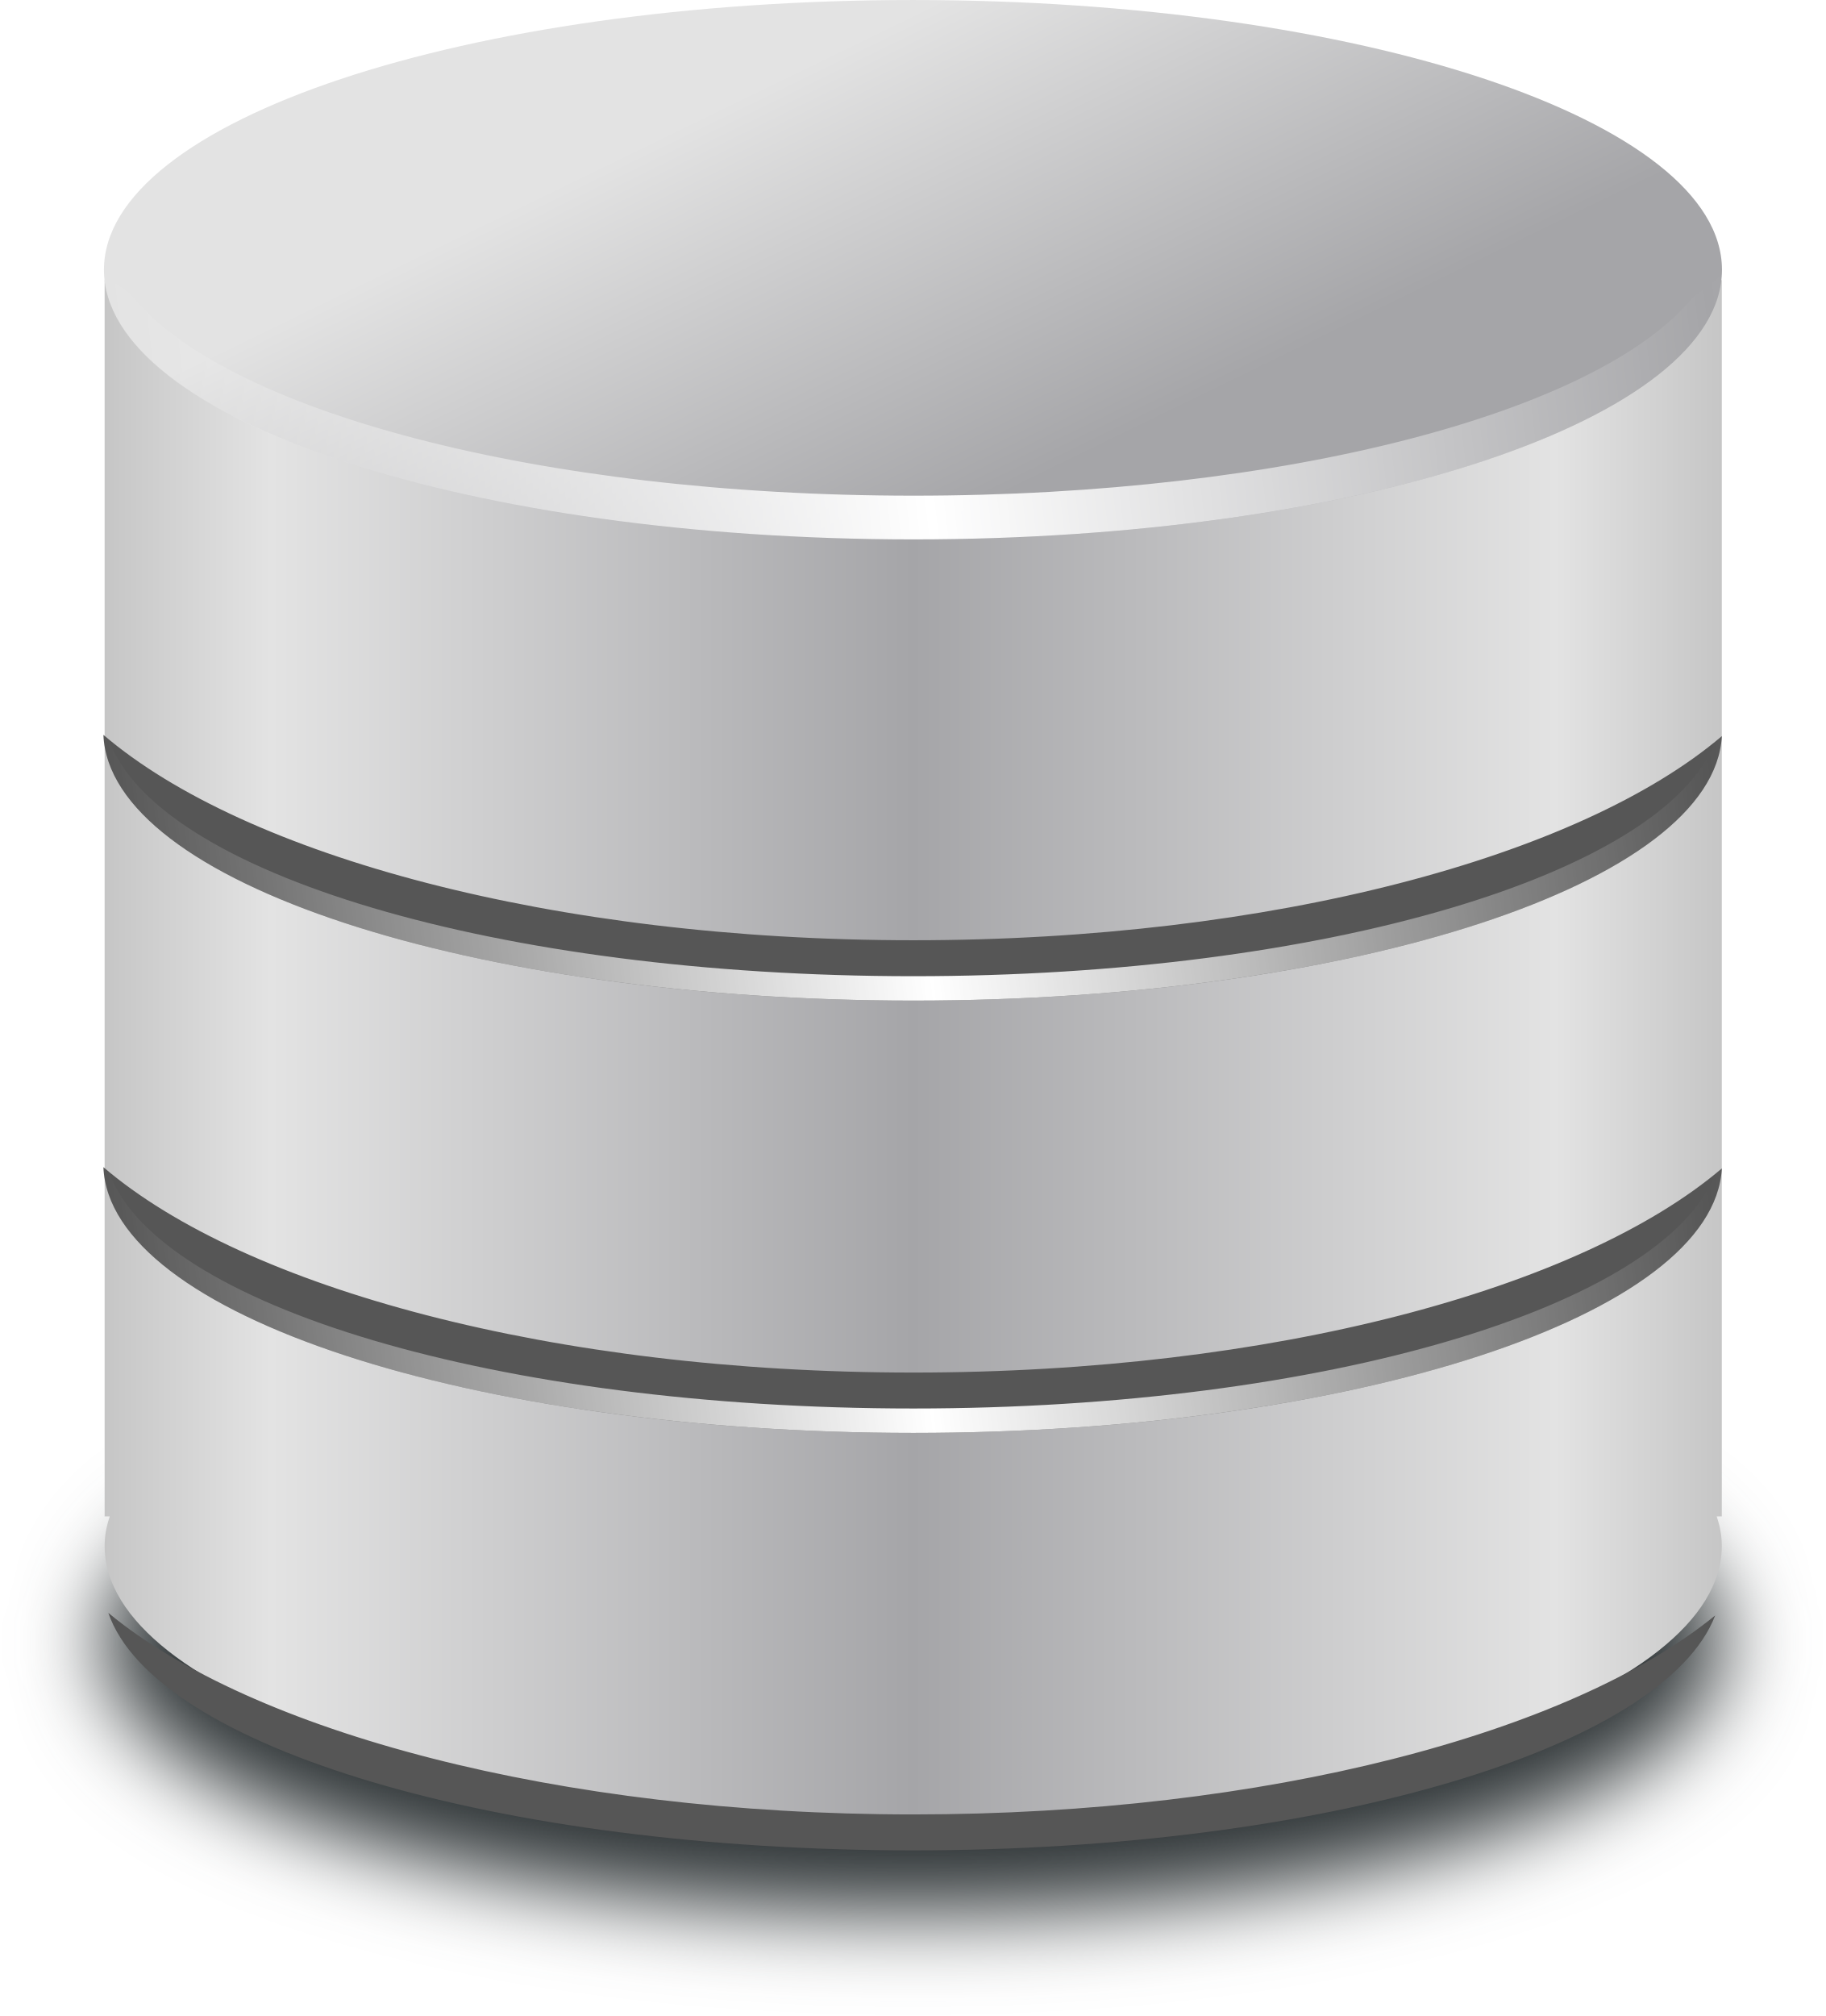
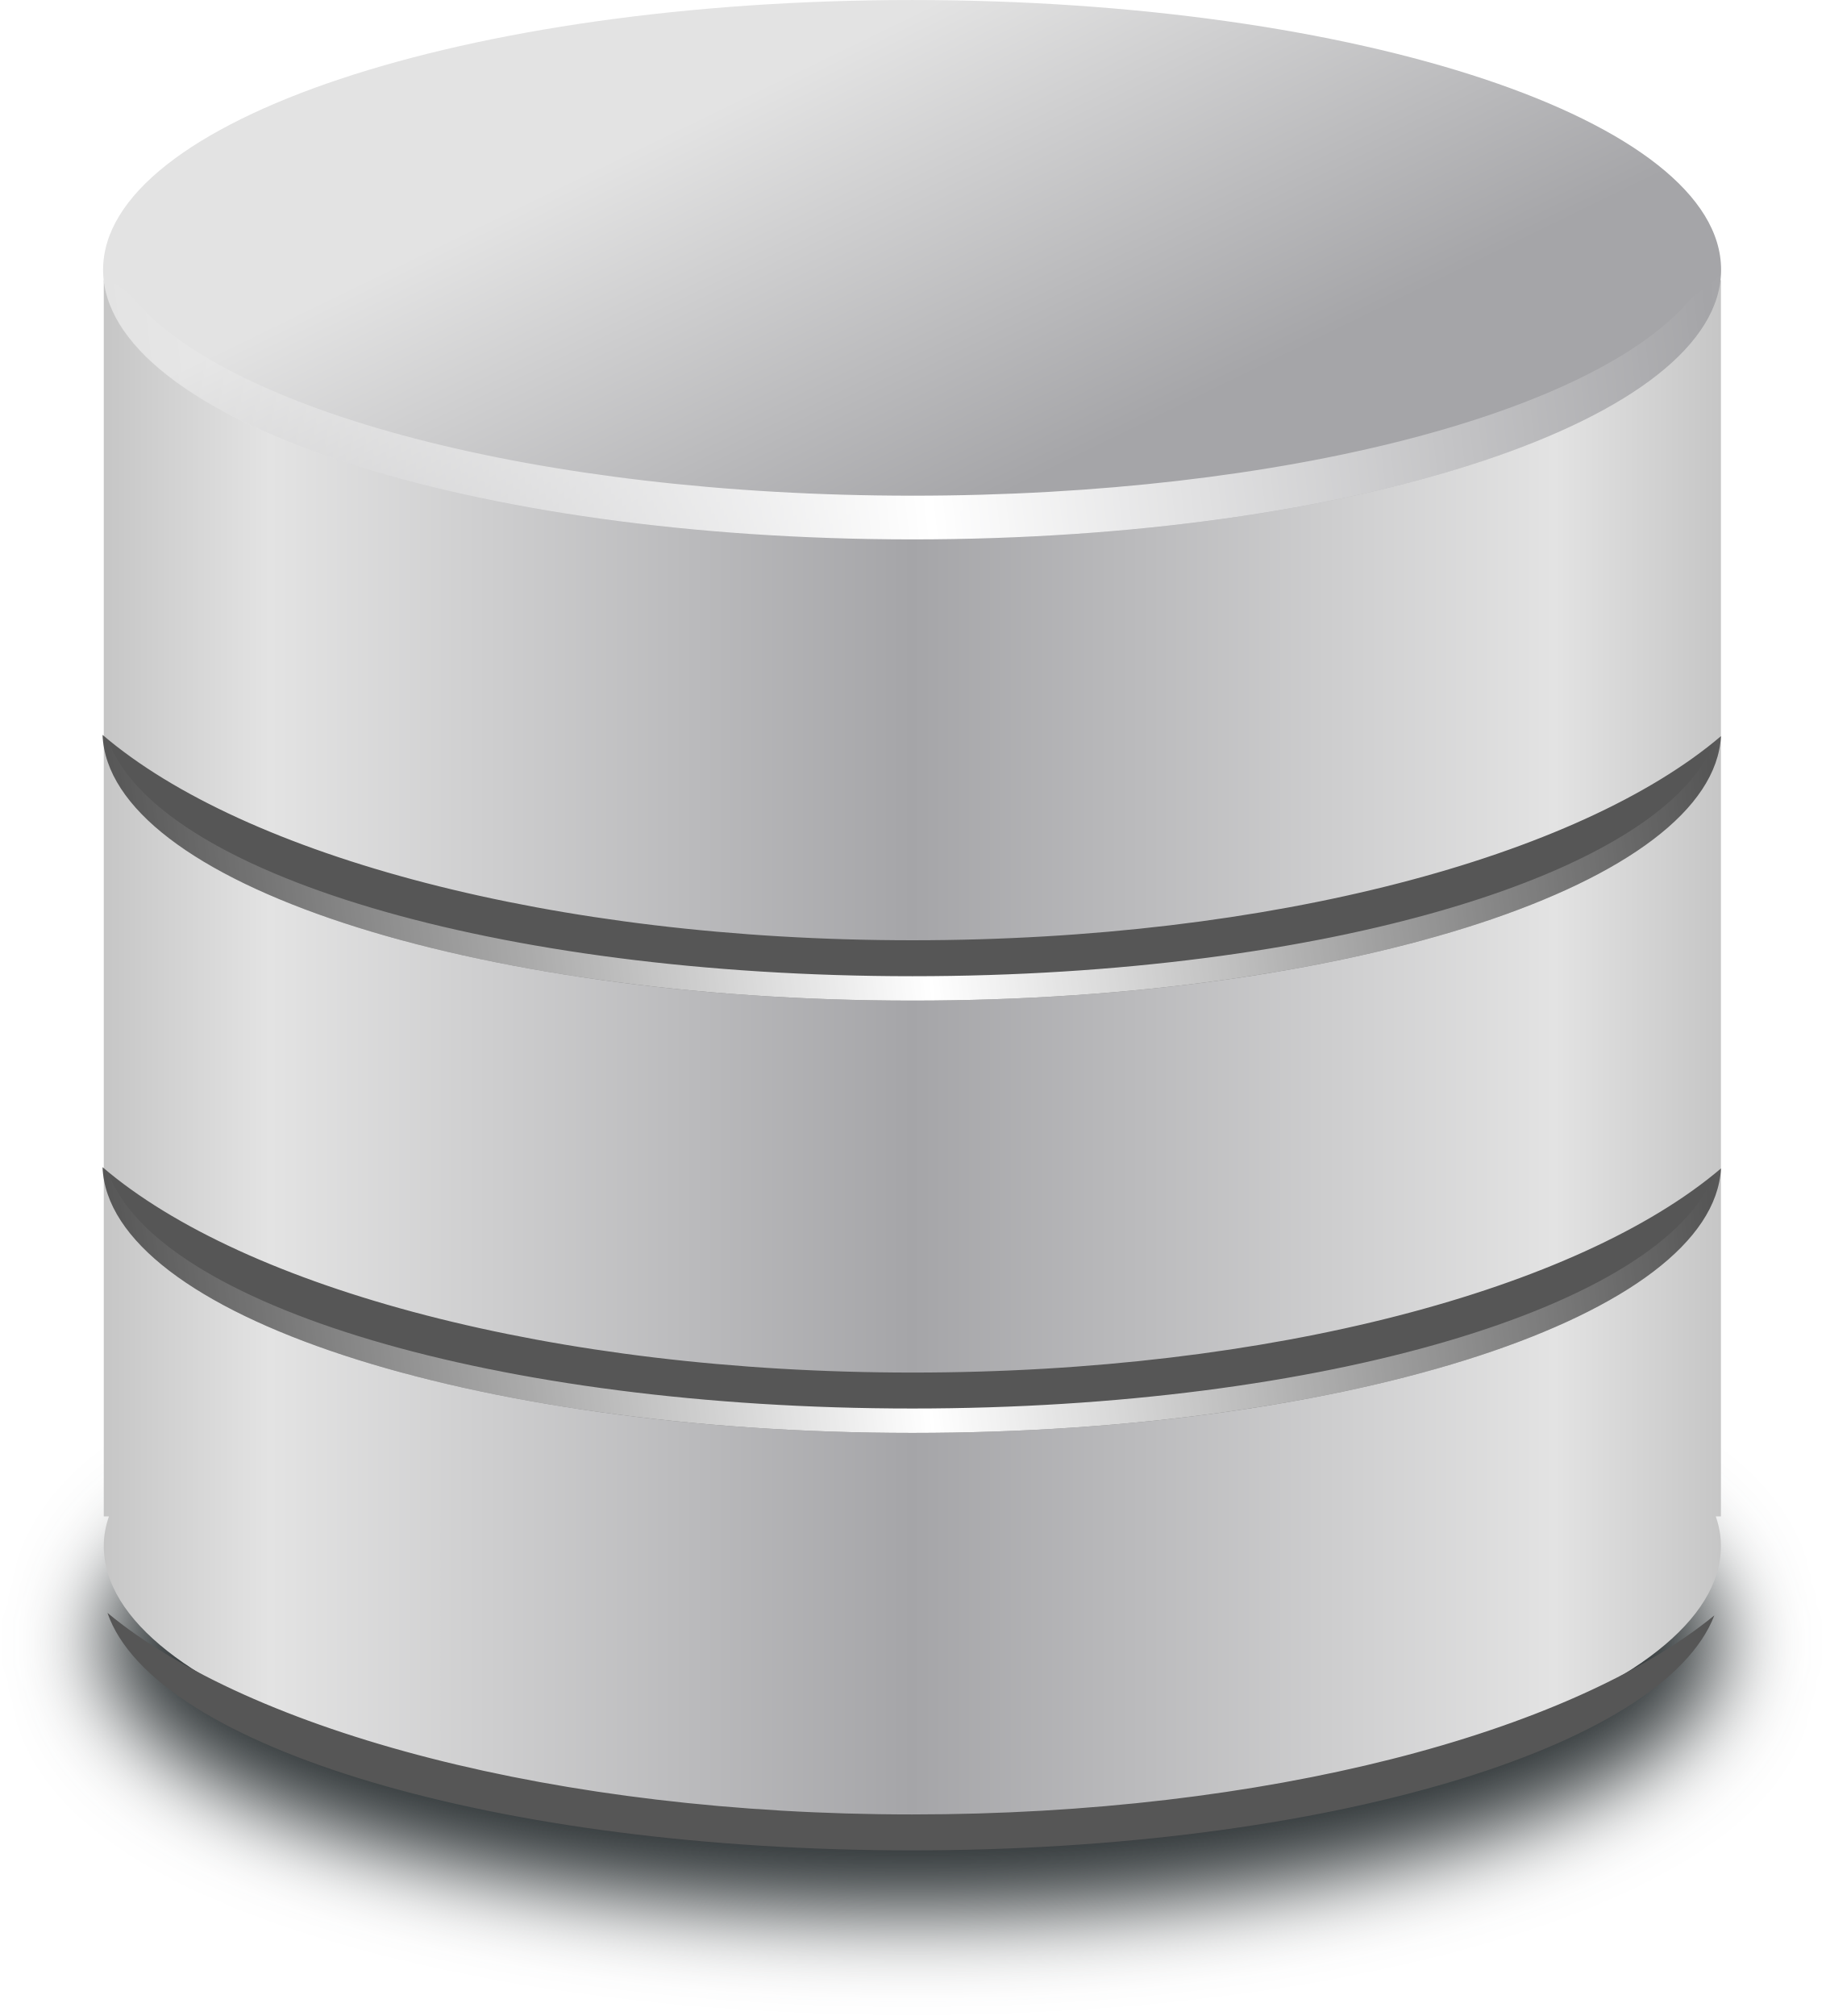
- <svg xmlns="http://www.w3.org/2000/svg" xmlns:xlink="http://www.w3.org/1999/xlink" id="svg5378" viewBox="0 0 14.441 16" version="1.1" width="14.495" height="16">
+ <svg xmlns="http://www.w3.org/2000/svg" xmlns:xlink="http://www.w3.org/1999/xlink" id="svg5378" viewBox="0 0 11.553 12.8" version="1.1" width="11.596" height="12.8">
  <defs id="defs3">
    <linearGradient id="linearGradient6035">
      <stop id="stop6037" style="stop-color:#ffffff" offset="0" />
      <stop id="stop6039" style="stop-color:#ffffff;stop-opacity:0" offset="1" />
    </linearGradient>
    <filter id="filter6093" height="1.385" width="1.129" y="-0.193" x="-0.064" style="color-interpolation-filters:sRGB">
      <feGaussianBlur id="feGaussianBlur6095" stdDeviation="0.893" />
    </filter>
    <linearGradient id="linearGradient6110" y2="511.97" spreadMethod="reflect" gradientUnits="userSpaceOnUse" x2="286.63" gradientTransform="matrix(1.1818,0,0,1.1818,-30.649,-69.394)" y1="511.97" x1="269.97">
      <stop id="stop5497" style="stop-color:#c6c6c6" offset="0" />
      <stop id="stop5501" style="stop-color:#e3e3e3" offset=".205" />
      <stop id="stop5499" style="stop-color:#a5a5a8" offset="1" />
    </linearGradient>
    <linearGradient id="linearGradient6112" y2="527.34" gradientUnits="userSpaceOnUse" x2="286.63" y1="518.56" x1="282.36">
      <stop id="stop5468" style="stop-color:#e3e3e3" offset="0" />
      <stop id="stop5470" style="stop-color:#a5a5a8" offset="1" />
    </linearGradient>
    <linearGradient id="linearGradient6114" y2="520.33" xlink:href="#linearGradient6035" spreadMethod="reflect" gradientUnits="userSpaceOnUse" x2="327.78" gradientTransform="translate(0,0.25)" y1="522.61" x1="308.5" />
    <linearGradient id="linearGradient6116" y2="520.33" xlink:href="#linearGradient6035" spreadMethod="reflect" gradientUnits="userSpaceOnUse" x2="327.78" gradientTransform="translate(0,12)" y1="522.61" x1="308.5" />
    <linearGradient id="linearGradient6118" y2="520.33" xlink:href="#linearGradient6035" spreadMethod="reflect" gradientUnits="userSpaceOnUse" x2="327.78" gradientTransform="translate(0,22)" y1="522.61" x1="308.5" />
  </defs>
-   <g id="layer1" transform="translate(-371.9552,-605.677)">
-     <g id="g6097" transform="matrix(0.3260409,0,0,0.3260409,278.7254,439.1747)">
+   <g id="layer1" transform="translate(-373.4047,-607.277)">
+     <g id="g6097" transform="matrix(0.2608327,0,0,0.2608327,298.8155,474.0752)">
      <ellipse id="path6079" style="fill:#2e3436;filter:url(#filter6093)" transform="matrix(1.1818,0,0,1.1818,-30.649,-65.984)" cx="286.631" cy="521.78" rx="16.668" ry="5.556" />
      <path id="path5488" style="fill:url(#linearGradient6110)" d="m 288.41,517.5 v 30.092 h 0.125 c -0.081,0.241 -0.125,0.47 -0.125,0.719 0,3.626 8.809,6.562 19.688,6.562 10.879,0 19.688,-2.936 19.688,-6.562 0,-0.249 -0.044,-0.477 -0.125,-0.719 h 0.125 V 517.5 h -39.375 z" />
      <ellipse id="path5460" style="fill:url(#linearGradient6112)" transform="matrix(1.1818,0,0,1.1818,-30.649,-99.394)" cx="286.631" cy="521.78" rx="16.668" ry="5.556" />
      <path id="path6026" style="fill:#565656" d="m 288.38,539.09 c 0.147,3.584 8.932,6.469 19.719,6.469 10.756,0 19.492,-2.868 19.688,-6.438 -3.451,2.936 -10.959,4.969 -19.688,4.969 -8.746,0 -16.277,-2.054 -19.719,-5 z" />
      <path id="path6030" style="fill:url(#linearGradient6114)" d="m 288.38,517.34 c 0.147,3.584 8.932,6.469 19.719,6.469 10.756,0 19.492,-2.868 19.688,-6.438 -0.216,0.183 -0.441,0.355 -0.688,0.531 -0.009,0.012 -0.022,0.02 -0.031,0.031 -2.292,2.777 -9.903,4.812 -18.969,4.812 -9.122,0 -16.786,-2.071 -19.031,-4.875 -0.025,-0.018 -0.038,-0.045 -0.062,-0.062 -0.219,-0.16 -0.432,-0.303 -0.625,-0.469 z" />
      <g id="g6071">
        <g id="g6067" transform="translate(0,-0.52315)">
          <path id="path6022" style="fill:#565656" d="m 288.38,529.09 c 0.147,3.584 8.932,6.469 19.719,6.469 10.756,0 19.492,-2.868 19.688,-6.438 -3.451,2.936 -10.959,4.969 -19.688,4.969 -8.746,0 -16.277,-2.054 -19.719,-5 z" />
          <path id="path6043" style="fill:url(#linearGradient6116)" d="m 288.38,529.09 c 0.147,3.584 8.932,6.469 19.719,6.469 10.756,0 19.492,-2.868 19.688,-6.438 -0.05,0.042 -0.105,0.084 -0.156,0.125 -1.242,3.227 -9.511,5.719 -19.531,5.719 -10.113,0 -18.468,-2.511 -19.594,-5.781 -0.04,-0.032 -0.086,-0.061 -0.125,-0.094 z" />
        </g>
        <path id="path6054" style="fill:url(#linearGradient6118)" d="m 288.38,539.09 c 0.147,3.584 8.932,6.469 19.719,6.469 10.756,0 19.492,-2.868 19.688,-6.438 -0.05,0.042 -0.105,0.084 -0.156,0.125 -1.242,3.227 -9.511,5.719 -19.531,5.719 -10.113,0 -18.468,-2.511 -19.594,-5.781 -0.04,-0.032 -0.086,-0.061 -0.125,-0.094 z" />
      </g>
      <path id="path6060" style="fill:#565656" d="m 288.5,549.94 c 1.126,3.27 9.481,5.781 19.594,5.781 10.021,0 18.289,-2.492 19.531,-5.719 -3.516,2.868 -10.929,4.844 -19.531,4.844 -8.648,0 -16.1,-2.014 -19.594,-4.906 z" />
    </g>
  </g>
</svg>
